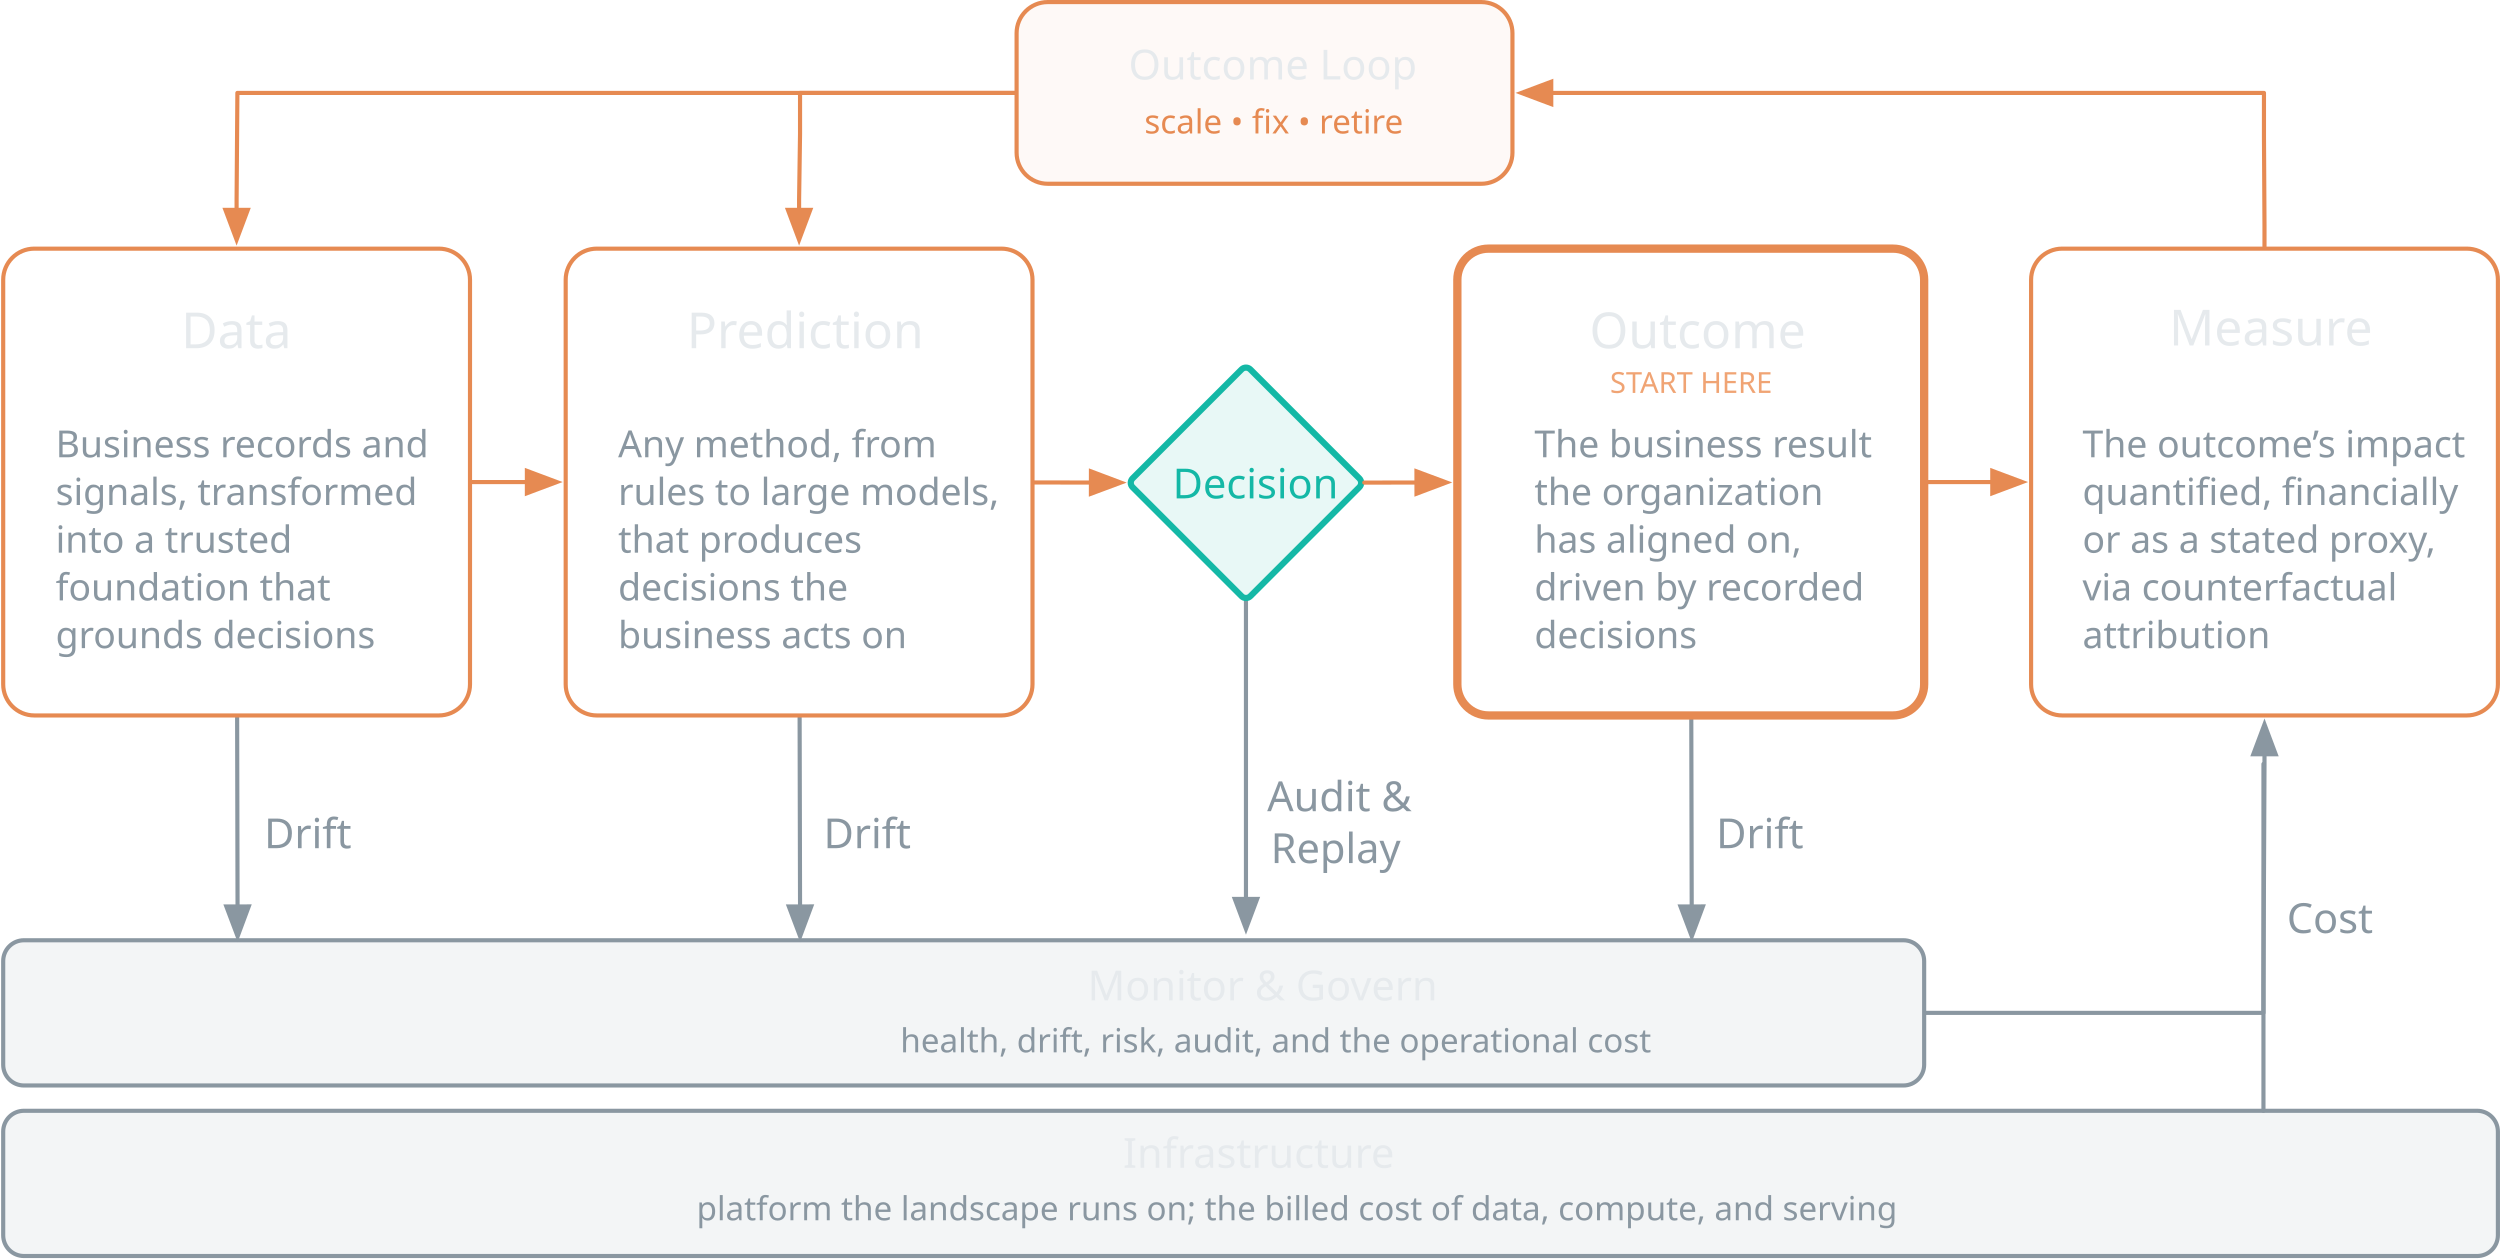
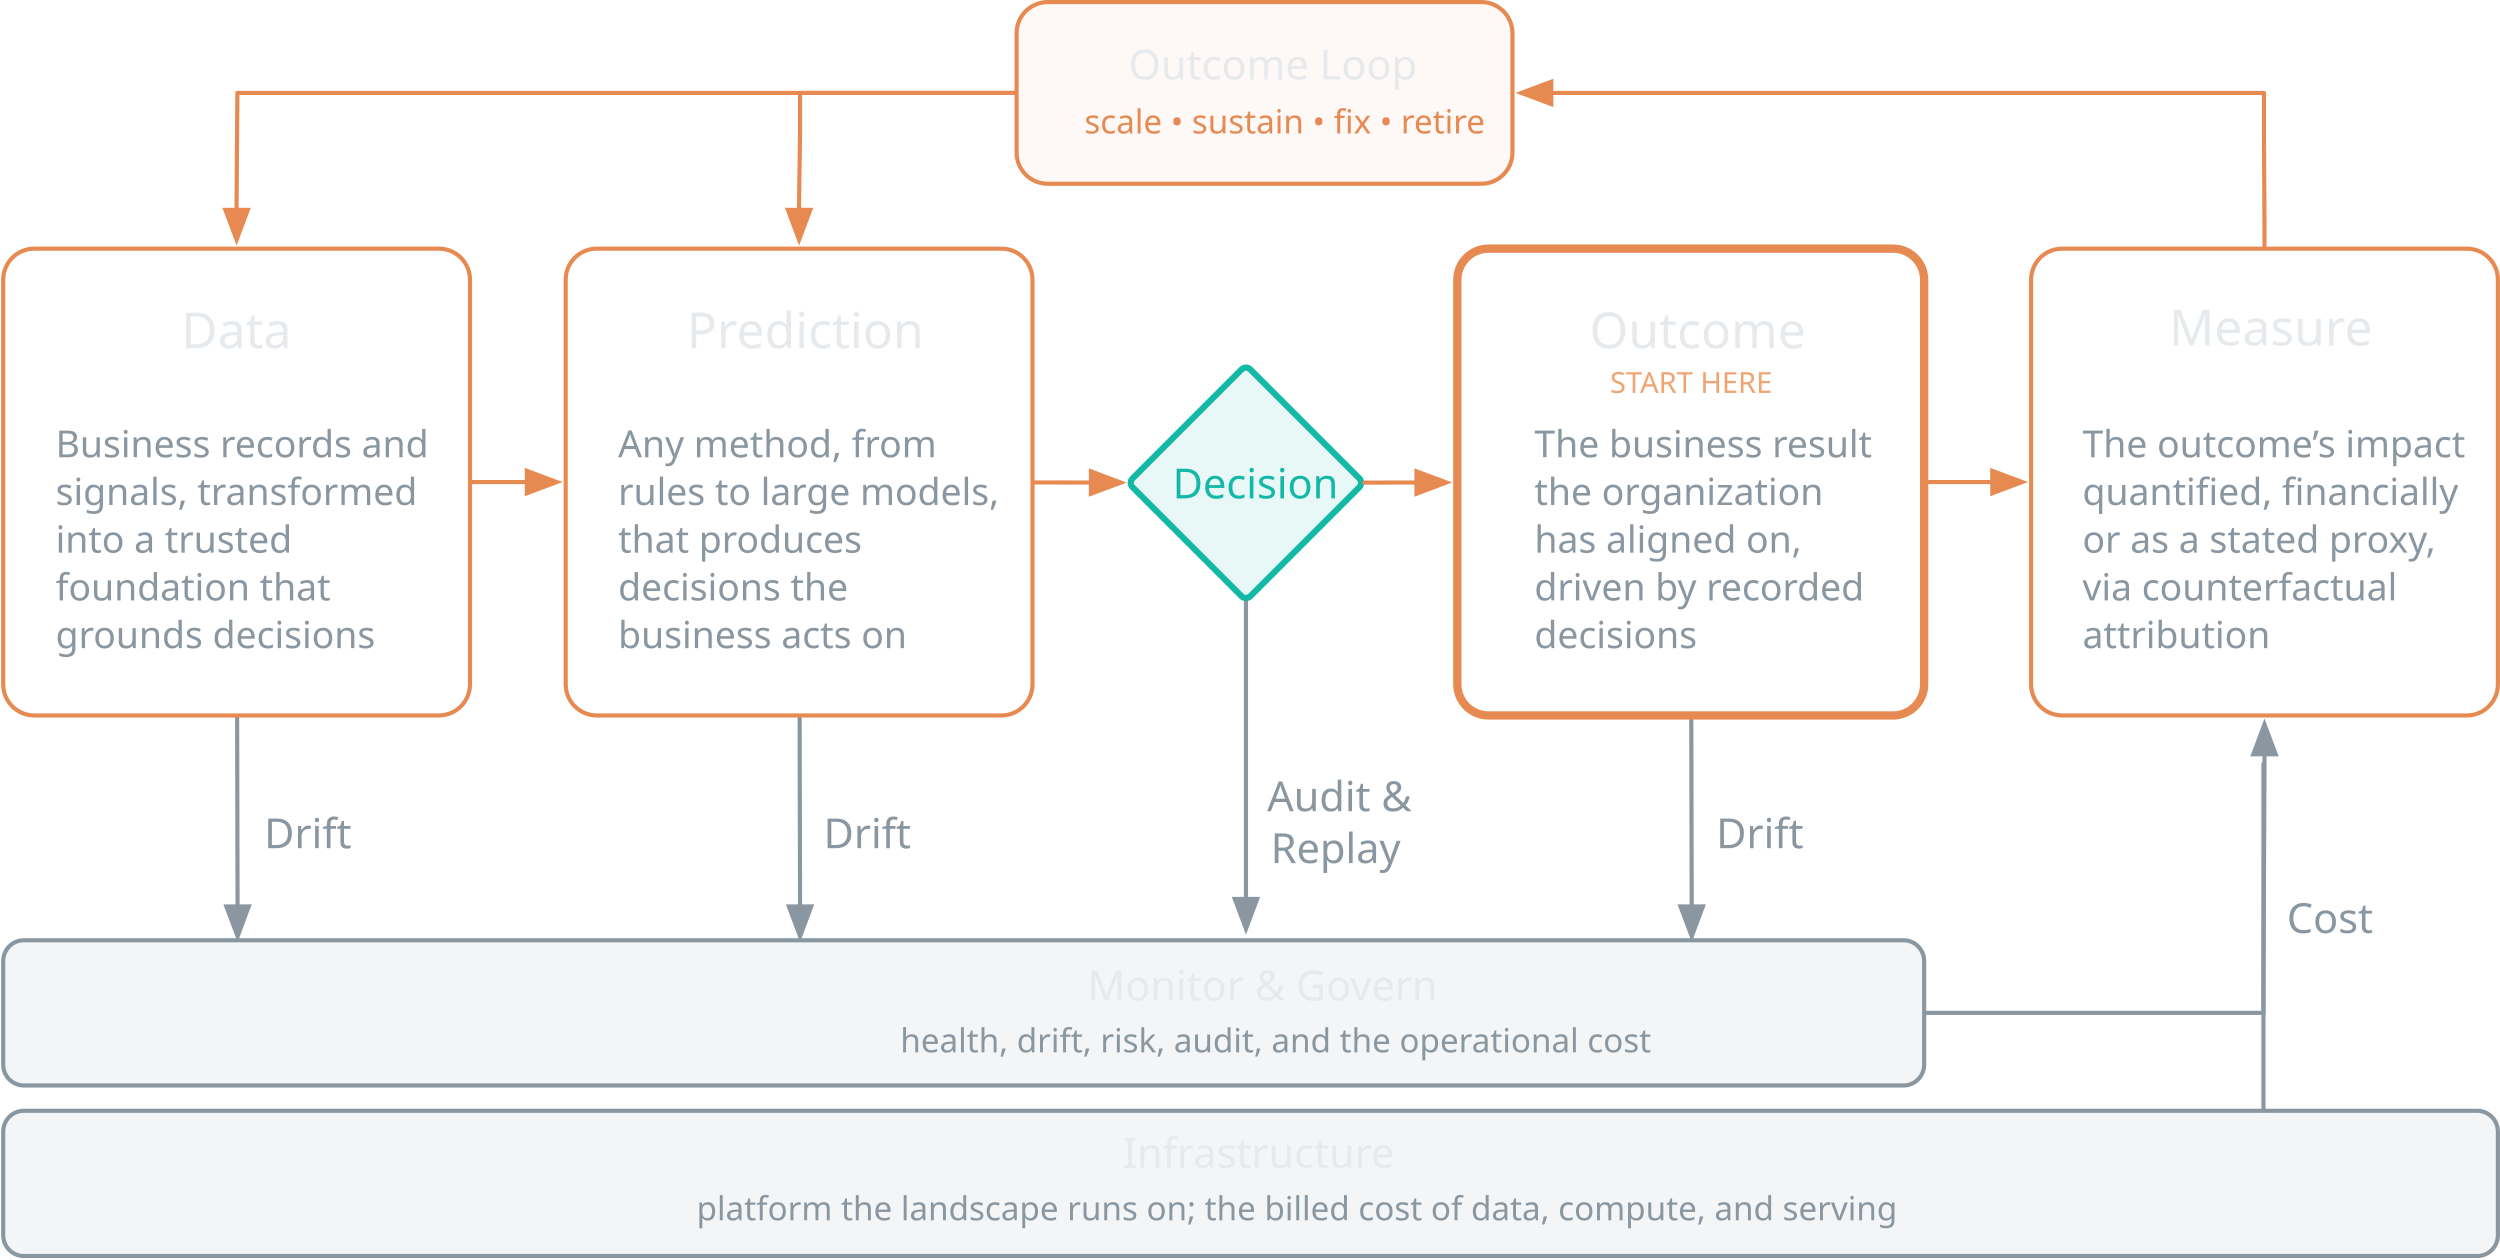
<svg xmlns="http://www.w3.org/2000/svg" version="1.1" viewBox="138 80 1205 607" width="1205" height="607">
  <defs>
    <marker orient="auto" overflow="visible" markerUnits="strokeWidth" id="FilledArrow_Marker" stroke-linejoin="miter" stroke-miterlimit="10" viewBox="-1 -4 10 8" markerWidth="10" markerHeight="8" color="#8a97a1">
      <g>
        <path d="M 7.2 0 L 0 -2.7 L 0 2.7 Z" fill="currentColor" stroke="currentColor" stroke-width="1" />
      </g>
    </marker>
    <marker orient="auto" overflow="visible" markerUnits="strokeWidth" id="FilledArrow_Marker_2" stroke-linejoin="miter" stroke-miterlimit="10" viewBox="-1 -4 10 8" markerWidth="10" markerHeight="8" color="#e68a52">
      <g>
        <path d="M 7.2 0 L 0 -2.7 L 0 2.7 Z" fill="currentColor" stroke="currentColor" stroke-width="1" />
      </g>
    </marker>
  </defs>
  <g id="Canvas_1" fill="none" stroke-opacity="1" stroke="none" stroke-dasharray="none" fill-opacity="1">
    <g id="Canvas_1_Layer_1">
      <g id="Group_82">
        <g id="Line_87">
          <line x1="1228.986" y1="615.4" x2="1228.986" y2="448.246" stroke="#8a97a1" stroke-linecap="round" stroke-linejoin="round" stroke-width="2" />
        </g>
        <g id="Graphic_24">
          <path d="M 149.54 615.4 L 1331.986 615.4 C 1337.508 615.4 1341.986 619.877 1341.986 625.4 L 1341.986 675.4 C 1341.986 680.923 1337.508 685.4 1331.986 685.4 L 149.54 685.4 C 144.018 685.4 139.54 680.923 139.54 675.4 L 139.54 625.4 C 139.54 619.877 144.018 615.4 149.54 615.4 Z" fill="#8a97a1" fill-opacity=".1" />
          <path d="M 149.54 615.4 L 1331.986 615.4 C 1337.508 615.4 1341.986 619.877 1341.986 625.4 L 1341.986 675.4 C 1341.986 680.923 1337.508 685.4 1331.986 685.4 L 149.54 685.4 C 144.018 685.4 139.54 680.923 139.54 675.4 L 139.54 625.4 C 139.54 619.877 144.018 615.4 149.54 615.4 Z" stroke="#8a97a1" stroke-linecap="round" stroke-linejoin="round" stroke-width="2" />
        </g>
        <g id="Graphic_85">
          <text transform="translate(473.746 652.1726)" fill="#8a97a1">
            <tspan font-family="Outfit" font-size="16" fill="#8a97a1" x="0" y="16" xml:space="preserve">platform the landscape runs on; the billed cost of data, compute, and serving</tspan>
          </text>
        </g>
        <g id="Graphic_81">
          <text transform="translate(679.263 622.8902)" fill="#e6eaed">
            <tspan font-family="Outfit" font-size="20" fill="#e6eaed" x="0" y="20" xml:space="preserve">Infrastructure</tspan>
          </text>
        </g>
      </g>
      <g id="Graphic_89">
        <text transform="translate(1240.264 509.7001)" fill="#8a97a1">
          <tspan font-family="Outfit" font-size="20" fill="#8a97a1" x="0" y="20" xml:space="preserve">Cost</tspan>
        </text>
      </g>
      <g id="Group_78">
        <g id="Line_34">
          <path d="M 1066.443 568.204 L 1228.986 568.204 L 1228.986 555.242 L 1229.486 448.546 L 1229.486 443.546" marker-end="url(#FilledArrow_Marker)" stroke="#8a97a1" stroke-linecap="round" stroke-linejoin="round" stroke-width="2" />
        </g>
        <g id="Graphic_21">
          <path d="M 149.54 533.204 L 1055.443 533.204 C 1060.966 533.204 1065.443 537.681 1065.443 543.204 L 1065.443 593.204 C 1065.443 598.727 1060.966 603.204 1055.443 603.204 L 149.54 603.204 C 144.018 603.204 139.54 598.727 139.54 593.204 L 139.54 543.204 C 139.54 537.681 144.018 533.204 149.54 533.204 Z" fill="#8a97a1" fill-opacity=".1" />
          <path d="M 149.54 533.204 L 1055.443 533.204 C 1060.966 533.204 1065.443 537.681 1065.443 543.204 L 1065.443 593.204 C 1065.443 598.727 1060.966 603.204 1055.443 603.204 L 149.54 603.204 C 144.018 603.204 139.54 598.727 139.54 593.204 L 139.54 543.204 C 139.54 537.681 144.018 533.204 149.54 533.204 Z" stroke="#8a97a1" stroke-linecap="round" stroke-linejoin="round" stroke-width="2" />
        </g>
        <g id="Graphic_84">
          <text transform="translate(570.227 571.2234)" fill="#8a97a1">
            <tspan font-family="Outfit" font-size="16" fill="#8a97a1" x="1.72" y="16" xml:space="preserve">health, drift, risk, audit, and the operational cost </tspan>
          </text>
        </g>
        <g id="Graphic_77">
          <text transform="translate(662.233 542.1856)" fill="#e6eaed">
            <tspan font-family="Outfit" font-size="20" fill="#e6eaed" x="6536993e-19" y="20" xml:space="preserve">Monitor &amp; Govern</tspan>
          </text>
        </g>
      </g>
      <g id="Group_76">
        <g id="Graphic_6">
          <path d="M 1131.986 199.846 L 1326.986 199.846 C 1335.27 199.846 1341.986 206.562 1341.986 214.846 L 1341.986 409.846 C 1341.986 418.13 1335.27 424.846 1326.986 424.846 L 1131.986 424.846 C 1123.701 424.846 1116.986 418.13 1116.986 409.846 L 1116.986 214.846 C 1116.986 206.562 1123.701 199.846 1131.986 199.846 Z" stroke="#e68a52" stroke-linecap="round" stroke-linejoin="round" stroke-width="2" />
        </g>
        <g id="Graphic_92">
          <text transform="translate(1141.756 282.3969)" fill="#8a97a1">
            <tspan font-family="Outfit" font-size="18" fill="#8a97a1" x="0" y="18" xml:space="preserve">The outcome’s impact </tspan>
            <tspan font-family="Outfit" font-size="18" fill="#8a97a1" x="0" y="41" xml:space="preserve">quantified, financially </tspan>
            <tspan font-family="Outfit" font-size="18" fill="#8a97a1" x="0" y="64" xml:space="preserve">or as a stated proxy, </tspan>
            <tspan font-family="Outfit" font-size="18" fill="#8a97a1" x="0" y="87" xml:space="preserve">via counterfactual </tspan>
            <tspan font-family="Outfit" font-size="18" fill="#8a97a1" x="0" y="110" xml:space="preserve">attribution</tspan>
          </text>
        </g>
        <g id="Graphic_10">
          <text transform="translate(1183.526 222.5071)" fill="#e6eaed">
            <tspan font-family="Outfit" font-size="24" fill="#e6eaed" x="0" y="24" xml:space="preserve">Measure</tspan>
          </text>
        </g>
      </g>
      <g id="Group_72">
        <g id="Graphic_40">
          <text transform="translate(965.1949 468.8462)" fill="#8a97a1">
            <tspan font-family="Outfit" font-size="20" fill="#8a97a1" x="0" y="20" xml:space="preserve">Drift</tspan>
          </text>
        </g>
        <g id="Line_33">
          <line x1="953.201" y1="426.846" x2="953.403" y2="516.915" marker-end="url(#FilledArrow_Marker)" stroke="#8a97a1" stroke-linecap="round" stroke-linejoin="round" stroke-width="2" />
        </g>
        <g id="Graphic_5">
          <path d="M 855.443 199.846 L 1050.443 199.846 C 1058.727 199.846 1065.443 206.562 1065.443 214.846 L 1065.443 409.846 C 1065.443 418.13 1058.727 424.846 1050.443 424.846 L 855.443 424.846 C 847.159 424.846 840.443 418.13 840.443 409.846 L 840.443 214.846 C 840.443 206.562 847.159 199.846 855.443 199.846 Z" stroke="#e68a52" stroke-linecap="round" stroke-linejoin="round" stroke-width="4" />
        </g>
        <g id="Graphic_91">
          <text transform="translate(877.58 282.3969)" fill="#8a97a1">
            <tspan font-family="Outfit" font-size="18" fill="#8a97a1" x="0" y="18" xml:space="preserve">The business result </tspan>
            <tspan font-family="Outfit" font-size="18" fill="#8a97a1" x="0" y="41" xml:space="preserve">the organization </tspan>
            <tspan font-family="Outfit" font-size="18" fill="#8a97a1" x="0" y="64" xml:space="preserve">has aligned on, </tspan>
            <tspan font-family="Outfit" font-size="18" fill="#8a97a1" x="0" y="87" xml:space="preserve">driven by recorded </tspan>
            <tspan font-family="Outfit" font-size="18" fill="#8a97a1" x="0" y="110" xml:space="preserve">decisions</tspan>
          </text>
        </g>
        <g id="Graphic_71">
          <text transform="translate(914.0119 255.3891)" fill="#f0a474">
            <tspan font-family="Outfit" font-size="14" fill="#f0a474" x="48316906e-20" y="14" xml:space="preserve">START HERE</tspan>
          </text>
        </g>
        <g id="Graphic_69">
          <text transform="translate(904.1229 223.8461)" fill="#e6eaed">
            <tspan font-family="Outfit" font-size="24" fill="#e6eaed" x="0" y="24" xml:space="preserve">Outcome</tspan>
          </text>
        </g>
      </g>
      <g id="Group_74">
        <g id="Graphic_83">
          <text transform="translate(748.7758 450.9906)" fill="#8a97a1">
            <tspan font-family="Outfit" font-size="20" fill="#8a97a1" x="0" y="20" xml:space="preserve">Audit &amp;</tspan>
            <tspan font-family="Outfit" font-size="20" fill="#8a97a1" x="1.72" y="45" xml:space="preserve">Replay</tspan>
          </text>
        </g>
        <g id="Line_42">
          <line x1="738.553" y1="369.739" x2="738.553" y2="513.283" marker-end="url(#FilledArrow_Marker)" stroke="#8a97a1" stroke-linecap="round" stroke-linejoin="round" stroke-width="2" />
        </g>
        <g id="Graphic_18">
          <path d="M 740.674 258.067 L 793.199 310.592 C 794.371 311.764 794.371 313.663 793.199 314.835 L 740.674 367.36 C 739.503 368.532 737.603 368.532 736.431 367.36 L 683.906 314.835 C 682.735 313.663 682.735 311.764 683.906 310.592 L 736.431 258.067 C 737.603 256.895 739.503 256.895 740.674 258.067 Z" fill="#14b8a6" fill-opacity=".1" />
          <path d="M 740.674 258.067 L 793.199 310.592 C 794.371 311.764 794.371 313.663 793.199 314.835 L 740.674 367.36 C 739.503 368.532 737.603 368.532 736.431 367.36 L 683.906 314.835 C 682.735 313.663 682.735 311.764 683.906 310.592 L 736.431 258.067 C 737.603 256.895 739.503 256.895 740.674 258.067 Z" stroke="#14b8a6" stroke-linecap="round" stroke-linejoin="round" stroke-width="3" />
        </g>
        <g id="Graphic_73">
          <text transform="translate(703.223 300.2135)" fill="#14b8a6">
            <tspan font-family="Outfit" font-size="20" fill="#14b8a6" x="8668621e-19" y="20" xml:space="preserve">Decision</tspan>
          </text>
        </g>
      </g>
      <g id="Group_79">
        <g id="Graphic_39">
          <text transform="translate(534.9641 468.8462)" fill="#8a97a1">
            <tspan font-family="Outfit" font-size="20" fill="#8a97a1" x="0" y="20" xml:space="preserve">Drift</tspan>
          </text>
        </g>
        <g id="Line_32">
          <line x1="523.418" y1="425.846" x2="523.623" y2="516.915" marker-end="url(#FilledArrow_Marker)" stroke="#8a97a1" stroke-linecap="round" stroke-linejoin="round" stroke-width="2" />
        </g>
        <g id="Graphic_3">
          <path d="M 425.663 199.846 L 620.663 199.846 C 628.947 199.846 635.663 206.562 635.663 214.846 L 635.663 409.846 C 635.663 418.13 628.947 424.846 620.663 424.846 L 425.663 424.846 C 417.378 424.846 410.663 418.13 410.663 409.846 L 410.663 214.846 C 410.663 206.562 417.378 199.846 425.663 199.846 Z" stroke="#e68a52" stroke-linecap="round" stroke-linejoin="round" stroke-width="2" />
        </g>
        <g id="Graphic_90">
          <text transform="translate(435.9327 282.3969)" fill="#8a97a1">
            <tspan font-family="Outfit" font-size="18" fill="#8a97a1" x="0" y="18" xml:space="preserve">Any method, from </tspan>
            <tspan font-family="Outfit" font-size="18" fill="#8a97a1" x="0" y="41" xml:space="preserve">rules to large models, </tspan>
            <tspan font-family="Outfit" font-size="18" fill="#8a97a1" x="0" y="64" xml:space="preserve">that produces </tspan>
            <tspan font-family="Outfit" font-size="18" fill="#8a97a1" x="0" y="87" xml:space="preserve">decisions the </tspan>
            <tspan font-family="Outfit" font-size="18" fill="#8a97a1" x="0" y="110" xml:space="preserve">business acts on</tspan>
          </text>
        </g>
        <g id="Graphic_66">
          <text transform="translate(469.0626 223.8461)" fill="#e6eaed">
            <tspan font-family="Outfit" font-size="24" fill="#e6eaed" x="35527137e-20" y="24" xml:space="preserve">Prediction</tspan>
          </text>
        </g>
      </g>
      <g id="Group_80">
        <g id="Graphic_38">
          <text transform="translate(265.32 468.8462)" fill="#8a97a1">
            <tspan font-family="Outfit" font-size="20" fill="#8a97a1" x="0" y="20" xml:space="preserve">Drift</tspan>
          </text>
        </g>
        <g id="Line_31">
          <line x1="252.296" y1="425.846" x2="252.501" y2="516.915" marker-end="url(#FilledArrow_Marker)" stroke="#8a97a1" stroke-linecap="round" stroke-linejoin="round" stroke-width="2" />
        </g>
        <g id="Graphic_2">
          <path d="M 154.54 199.846 L 349.54 199.846 C 357.825 199.846 364.54 206.562 364.54 214.846 L 364.54 409.846 C 364.54 418.13 357.825 424.846 349.54 424.846 L 154.54 424.846 C 146.256 424.846 139.54 418.13 139.54 409.846 L 139.54 214.846 C 139.54 206.562 146.256 199.846 154.54 199.846 Z" stroke="#e68a52" stroke-linecap="round" stroke-linejoin="round" stroke-width="2" />
        </g>
        <g id="Graphic_88">
          <text transform="translate(164.8106 282.3969)" fill="#8a97a1">
            <tspan font-family="Outfit" font-size="18" fill="#8a97a1" x="0" y="18" xml:space="preserve">Business records and </tspan>
            <tspan font-family="Outfit" font-size="18" fill="#8a97a1" x="0" y="41" xml:space="preserve">signals, transformed </tspan>
            <tspan font-family="Outfit" font-size="18" fill="#8a97a1" x="0" y="64" xml:space="preserve">into a trusted </tspan>
            <tspan font-family="Outfit" font-size="18" fill="#8a97a1" x="0" y="87" xml:space="preserve">foundation that </tspan>
            <tspan font-family="Outfit" font-size="18" fill="#8a97a1" x="0" y="110" xml:space="preserve">grounds decisions</tspan>
          </text>
        </g>
        <g id="Graphic_63">
          <text transform="translate(225.3724 223.8461)" fill="#e6eaed">
            <tspan font-family="Outfit" font-size="24" fill="#e6eaed" x="0" y="24" xml:space="preserve">Data</tspan>
          </text>
        </g>
      </g>
      <g id="Group_75">
        <g id="Graphic_46">
          <path d="M 643 81 L 852 81 C 860.284 81 867 87.716 867 96 L 867 153.575 C 867 161.859 860.284 168.575 852 168.575 L 643 168.575 C 634.716 168.575 628 161.859 628 153.575 L 628 96 C 628 87.716 634.716 81 643 81 Z" fill="#e68a52" fill-opacity=".05" />
          <path d="M 643 81 L 852 81 C 860.284 81 867 87.716 867 96 L 867 153.575 C 867 161.859 860.284 168.575 852 168.575 L 643 168.575 C 634.716 168.575 628 161.859 628 153.575 L 628 96 C 628 87.716 634.716 81 643 81 Z" stroke="#e68a52" stroke-linecap="round" stroke-linejoin="round" stroke-width="2" />
        </g>
        <g id="Graphic_57">
-           <text transform="translate(687.932 128.3237)" fill="#e68a52">
-             <tspan font-family="Outfit" font-size="16" fill="#e68a52" x="1.664" y="16" xml:space="preserve">scale • fix • retire </tspan>
+           <text transform="translate(659.012 128.3237)" fill="#e68a52">
+             <tspan font-family="Outfit" font-size="16" fill="#e68a52" x="1.664" y="16" xml:space="preserve">scale • sustain • fix • retire </tspan>
          </text>
        </g>
        <g id="Graphic_54">
          <text transform="translate(681.96 98.30631)" fill="#e6eaed">
            <tspan font-family="Outfit" font-size="20" fill="#e6eaed" x="881073e-18" y="20" xml:space="preserve">Outcome Loop</tspan>
          </text>
        </g>
      </g>
      <g id="Line_27">
        <line x1="365.54" y1="312.346" x2="391.963" y2="312.346" marker-end="url(#FilledArrow_Marker_2)" stroke="#e68a52" stroke-linecap="round" stroke-linejoin="round" stroke-width="2" />
      </g>
      <g id="Line_28">
        <line x1="1067.443" y1="312.346" x2="1098.286" y2="312.346" marker-end="url(#FilledArrow_Marker_2)" stroke="#e68a52" stroke-linecap="round" stroke-linejoin="round" stroke-width="2" />
      </g>
      <g id="Line_29">
        <line x1="636.663" y1="312.54" x2="663.828" y2="312.586" marker-end="url(#FilledArrow_Marker_2)" stroke="#e68a52" stroke-linecap="round" stroke-linejoin="round" stroke-width="2" />
      </g>
      <g id="Line_30">
        <line x1="795.577" y1="312.616" x2="820.743" y2="312.573" marker-end="url(#FilledArrow_Marker_2)" stroke="#e68a52" stroke-linecap="round" stroke-linejoin="round" stroke-width="2" />
      </g>
      <g id="Line_48">
        <path d="M 1229.486 198.846 L 1229.486 188.846 L 1229.233 145.828 L 1229.233 124.787 L 885.7 124.787" marker-end="url(#FilledArrow_Marker_2)" stroke="#e68a52" stroke-linecap="round" stroke-linejoin="round" stroke-width="2" />
      </g>
      <g id="Line_49">
        <path d="M 627 124.787 L 523.619 124.787 L 523.619 144.621 L 523.163 176.146 L 523.163 181.146" marker-end="url(#FilledArrow_Marker_2)" stroke="#e68a52" stroke-linecap="round" stroke-linejoin="round" stroke-width="2" />
      </g>
      <g id="Line_50">
        <path d="M 627 124.787 L 252.416 124.787 L 252.04 176.146 L 252.04 181.146" marker-end="url(#FilledArrow_Marker_2)" stroke="#e68a52" stroke-linecap="round" stroke-linejoin="round" stroke-width="2" />
      </g>
    </g>
  </g>
</svg>
